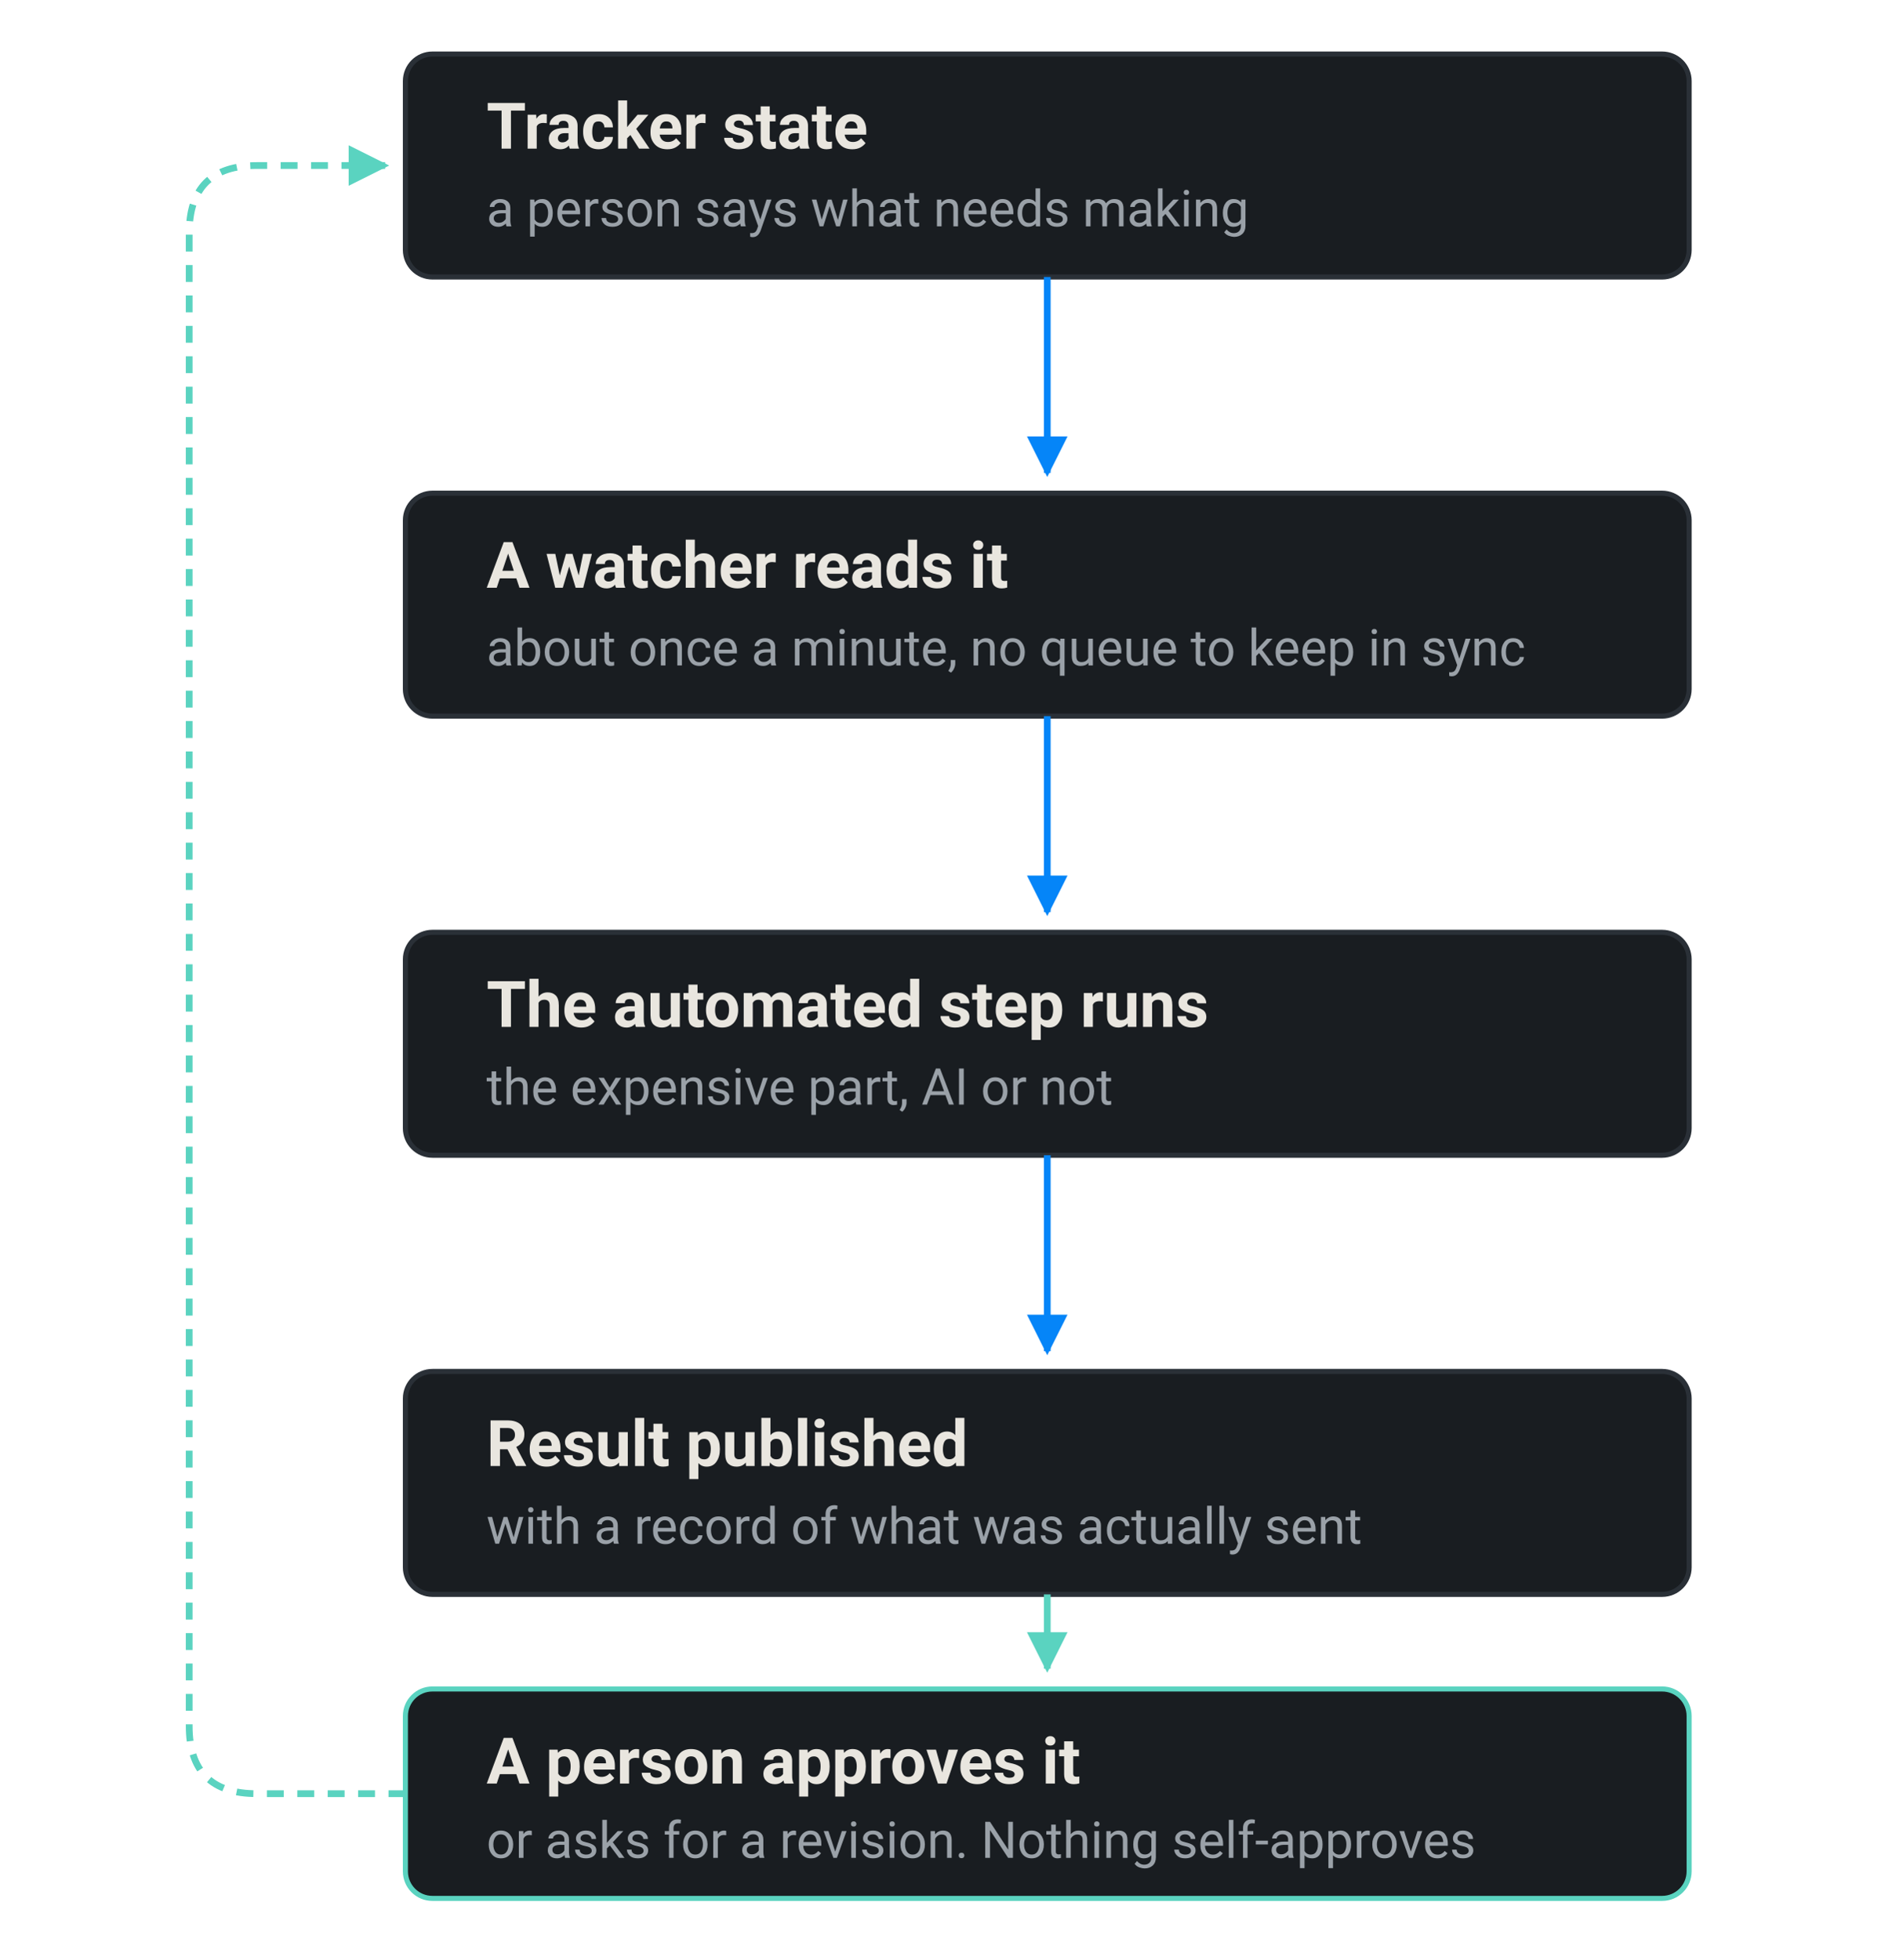
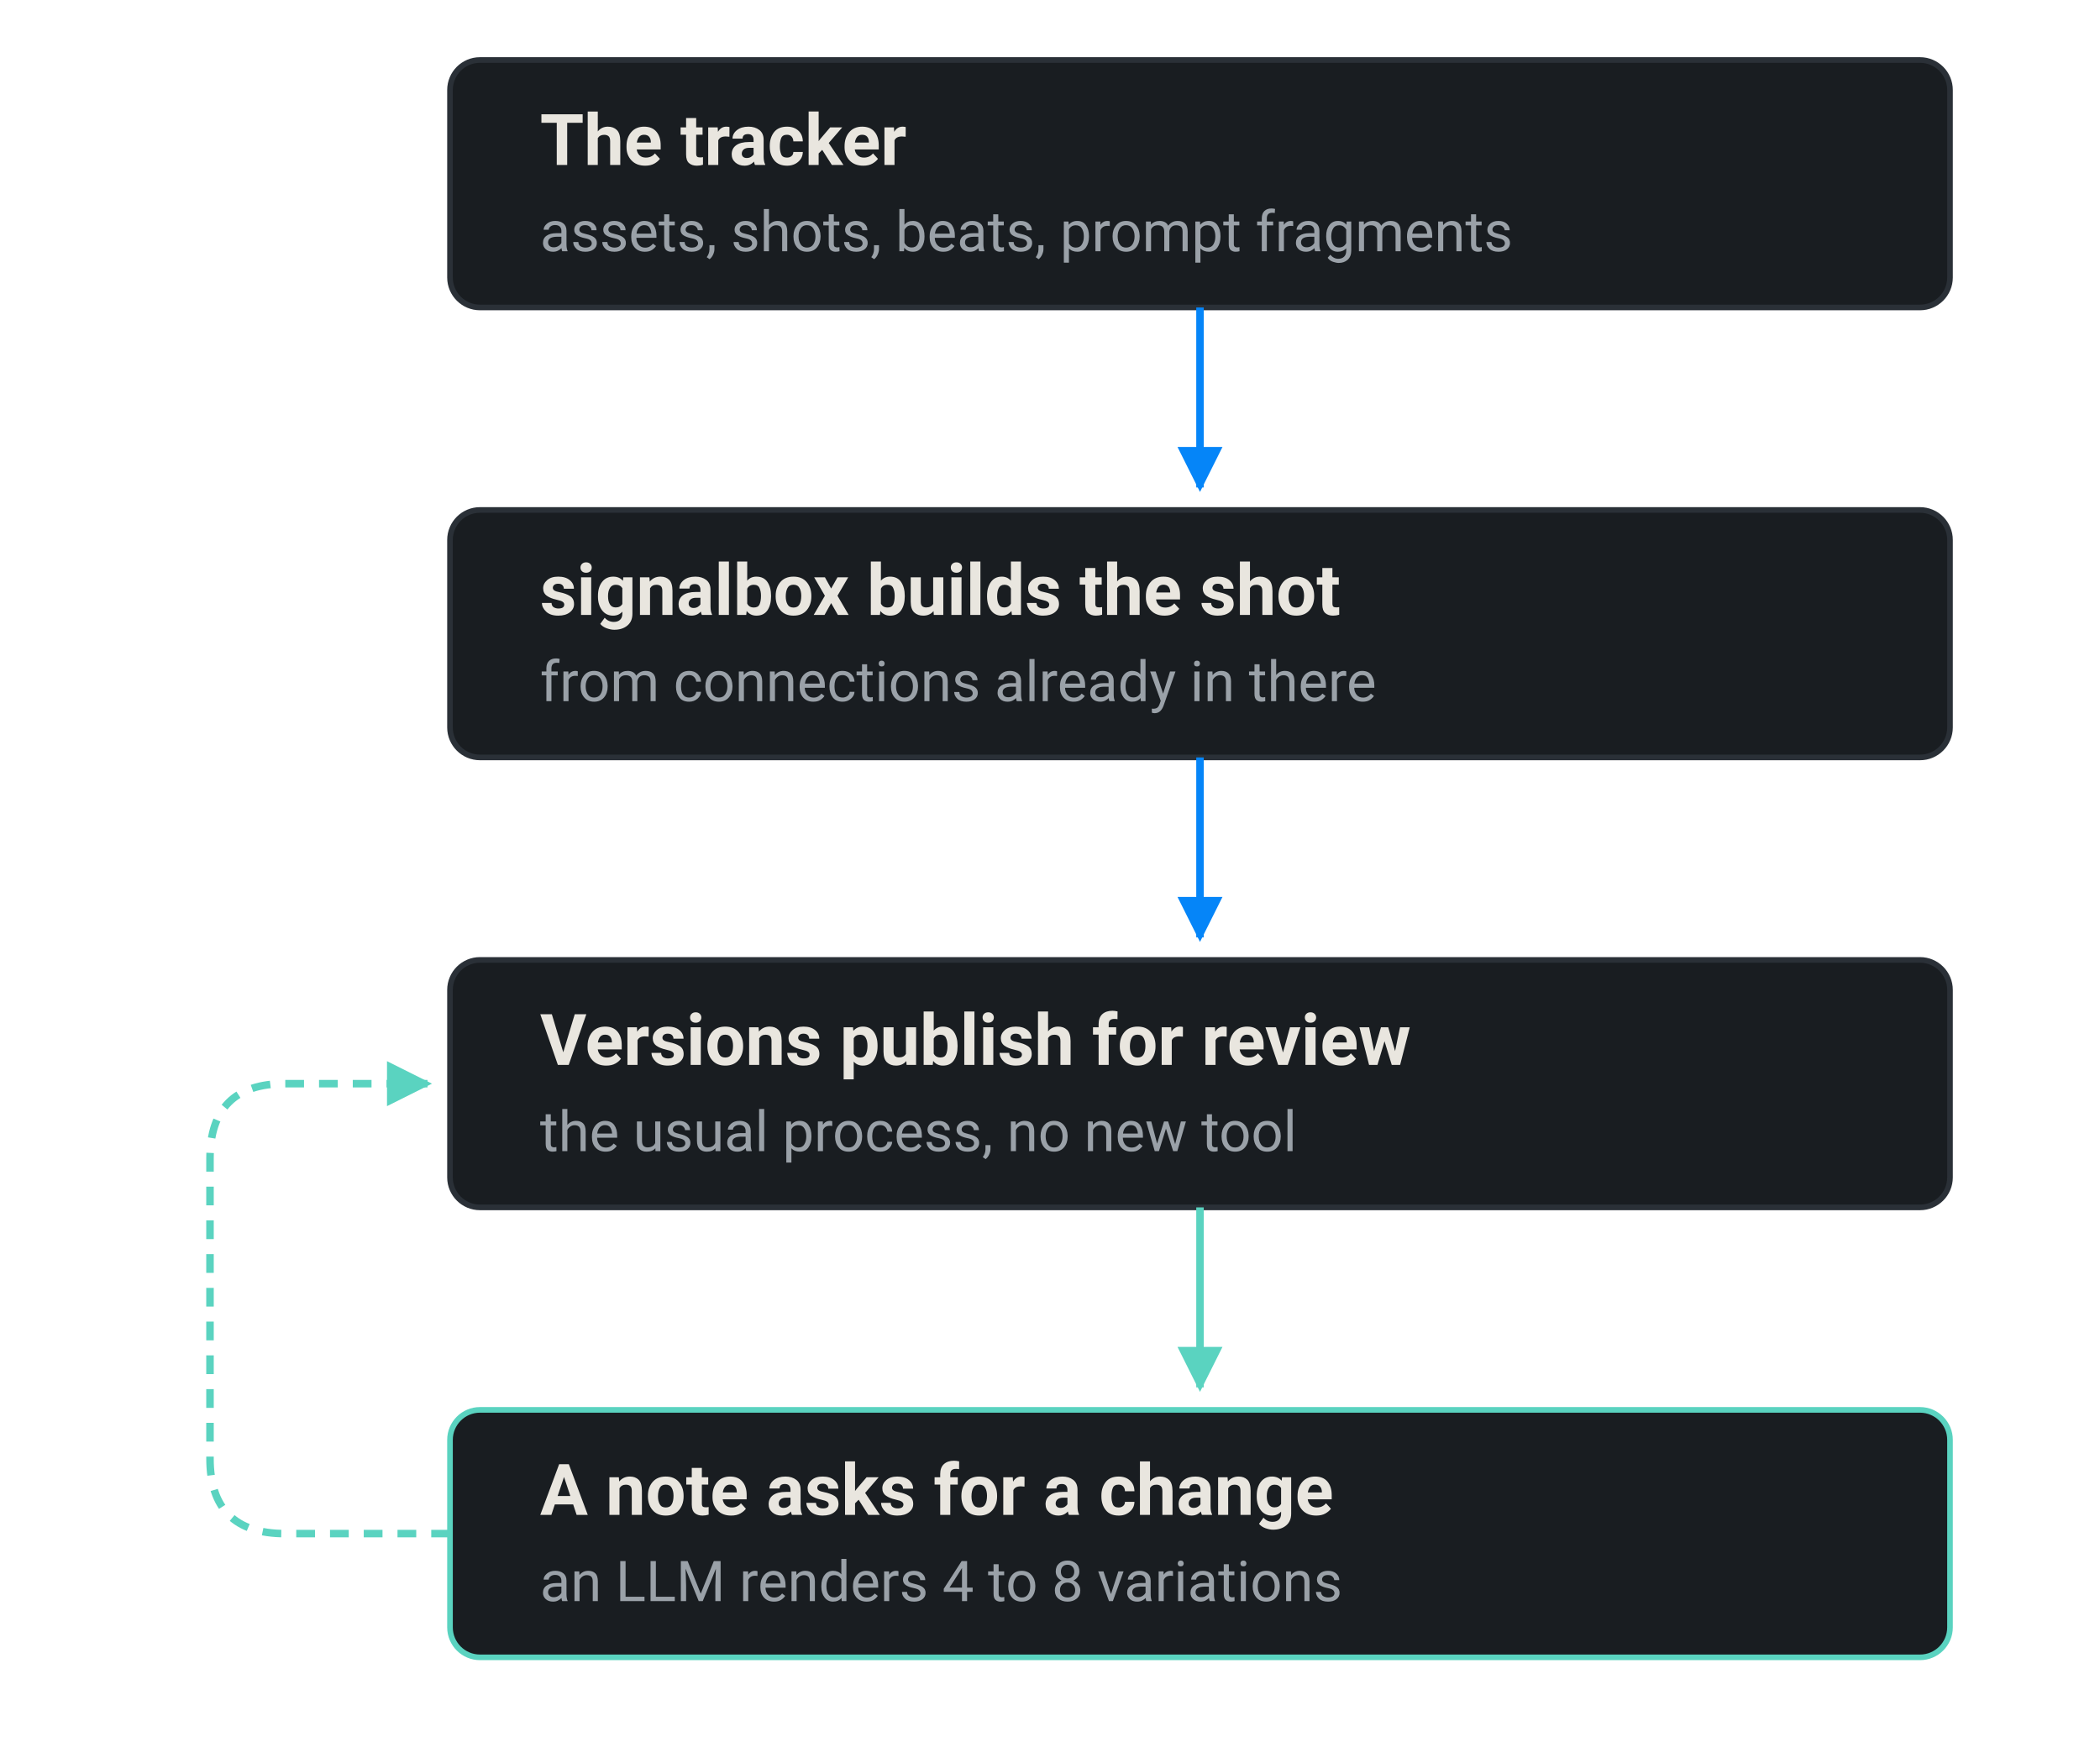
- <svg xmlns="http://www.w3.org/2000/svg" viewBox="0 0 560 580" role="img" aria-labelledby="sbTitle sbDesc" width="100%" height="auto">
+ <svg xmlns="http://www.w3.org/2000/svg" viewBox="0 0 560 470" role="img" aria-labelledby="sbTitle sbDesc" width="100%" height="auto">
  <defs>
    <marker id="sbArrow" viewBox="0 0 10 10" refX="9" refY="5" markerWidth="6" markerHeight="6" orient="auto-start-reverse">
      <path d="M 0 0 L 10 5 L 0 10 z" fill="#0585f8" />
    </marker>
    <marker id="sbArrowGreen" viewBox="0 0 10 10" refX="9" refY="5" markerWidth="6" markerHeight="6" orient="auto-start-reverse">
      <path d="M 0 0 L 10 5 L 0 10 z" fill="#5ad3c0" />
    </marker>
    <style>
      .sb-box  { fill:#191d21; stroke:#2a3037; stroke-width:1.5; }
      .sb-gate { fill:#191d21; stroke:#5ad3c0; stroke-width:1.5; }
      .sb-t    { fill:#e9e6df; font-size:19px; font-weight:600; }
      .sb-s    { fill:#9aa1a8; font-size:15px; }
-       .sb-lbl  { fill:#5ad3c0; font-size:14px; font-style:italic; }
      text     { font-family:-apple-system,BlinkMacSystemFont,"Segoe UI",Roboto,Helvetica,Arial,sans-serif; }
    </style>
  </defs>
-   <rect class="sb-box" x="120" y="16" width="380" height="66" rx="8" />
-   <text class="sb-t" x="144" y="44">Tracker state</text>
-   <text class="sb-s" x="144" y="67">a person says what needs making</text>
-   <rect class="sb-box" x="120" y="146" width="380" height="66" rx="8" />
-   <text class="sb-t" x="144" y="174">A watcher reads it</text>
-   <text class="sb-s" x="144" y="197">about once a minute, no queue to keep in sync</text>
-   <rect class="sb-box" x="120" y="276" width="380" height="66" rx="8" />
-   <text class="sb-t" x="144" y="304">The automated step runs</text>
-   <text class="sb-s" x="144" y="327">the expensive part, AI or not</text>
-   <rect class="sb-box" x="120" y="406" width="380" height="66" rx="8" />
-   <text class="sb-t" x="144" y="434">Result published</text>
-   <text class="sb-s" x="144" y="457">with a record of what was actually sent</text>
-   <rect class="sb-gate" x="120" y="500" width="380" height="62" rx="8" />
-   <text class="sb-t" x="144" y="528">A person approves it</text>
-   <text class="sb-s" x="144" y="550">or asks for a revision. Nothing self-approves</text>
-   <path d="M 310 82  L 310 140" stroke="#0585f8" stroke-width="2" fill="none" marker-end="url(#sbArrow)" />
-   <path d="M 310 212 L 310 270" stroke="#0585f8" stroke-width="2" fill="none" marker-end="url(#sbArrow)" />
-   <path d="M 310 342 L 310 400" stroke="#0585f8" stroke-width="2" fill="none" marker-end="url(#sbArrow)" />
-   <path d="M 310 472 L 310 494" stroke="#5ad3c0" stroke-width="2" fill="none" marker-end="url(#sbArrowGreen)" />
-   <path d="M 120 531 L 76 531 Q 56 531 56 511 L 56 69 Q 56 49 76 49 L 114 49" stroke="#5ad3c0" stroke-width="2" fill="none" stroke-dasharray="5 4" marker-end="url(#sbArrowGreen)" />
+   <rect class="sb-box" x="120" y="16" width="400" height="66" rx="8" />
+   <text class="sb-t" x="144" y="44">The tracker</text>
+   <text class="sb-s" x="144" y="67">assets, shots, beats, prompt fragments</text>
+   <rect class="sb-box" x="120" y="136" width="400" height="66" rx="8" />
+   <text class="sb-t" x="144" y="164">signalbox builds the shot</text>
+   <text class="sb-s" x="144" y="187">from connections already in there</text>
+   <rect class="sb-box" x="120" y="256" width="400" height="66" rx="8" />
+   <text class="sb-t" x="144" y="284">Versions publish for review</text>
+   <text class="sb-s" x="144" y="307">the usual process, no new tool</text>
+   <rect class="sb-gate" x="120" y="376" width="400" height="66" rx="8" />
+   <text class="sb-t" x="144" y="404">A note asks for a change</text>
+   <text class="sb-s" x="144" y="427">an LLM renders 4 to 8 variations</text>
+   <path d="M 320 82  L 320 130" stroke="#0585f8" stroke-width="2" fill="none" marker-end="url(#sbArrow)" />
+   <path d="M 320 202 L 320 250" stroke="#0585f8" stroke-width="2" fill="none" marker-end="url(#sbArrow)" />
+   <path d="M 320 322 L 320 370" stroke="#5ad3c0" stroke-width="2" fill="none" marker-end="url(#sbArrowGreen)" />
+   <path d="M 120 409 L 76 409 Q 56 409 56 389 L 56 309 Q 56 289 76 289 L 114 289" stroke="#5ad3c0" stroke-width="2" fill="none" stroke-dasharray="5 4" marker-end="url(#sbArrowGreen)" />
</svg>
